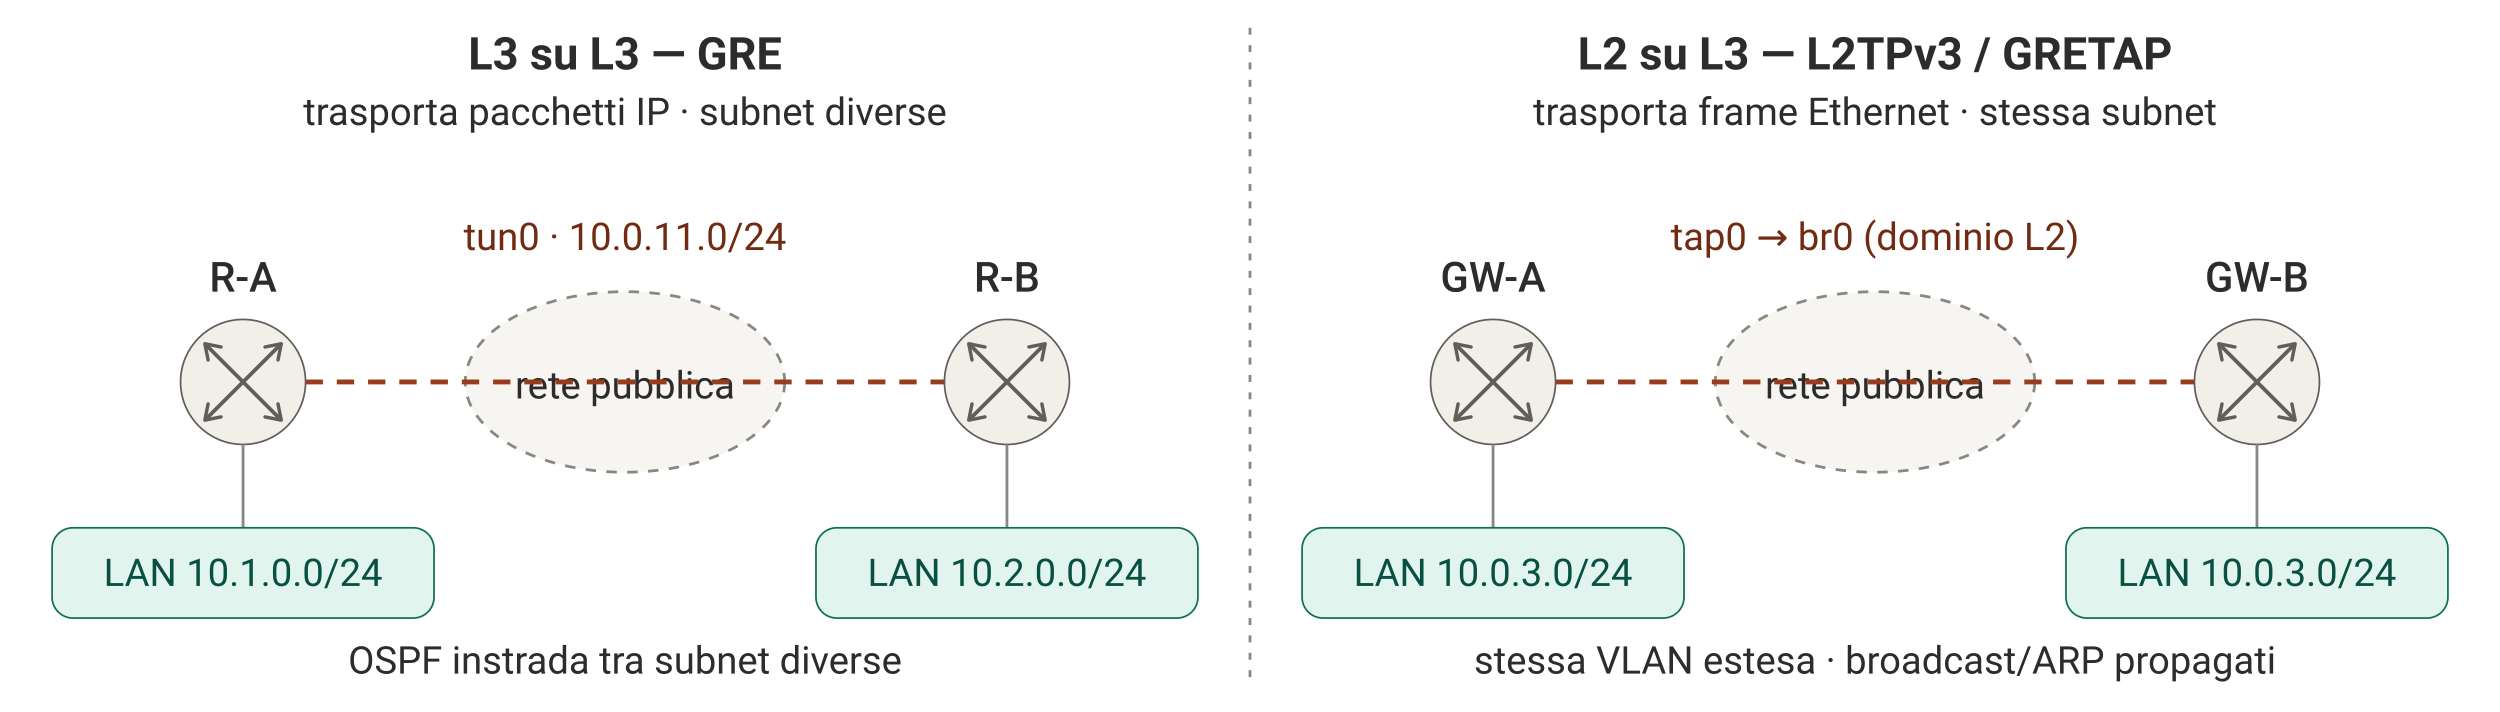
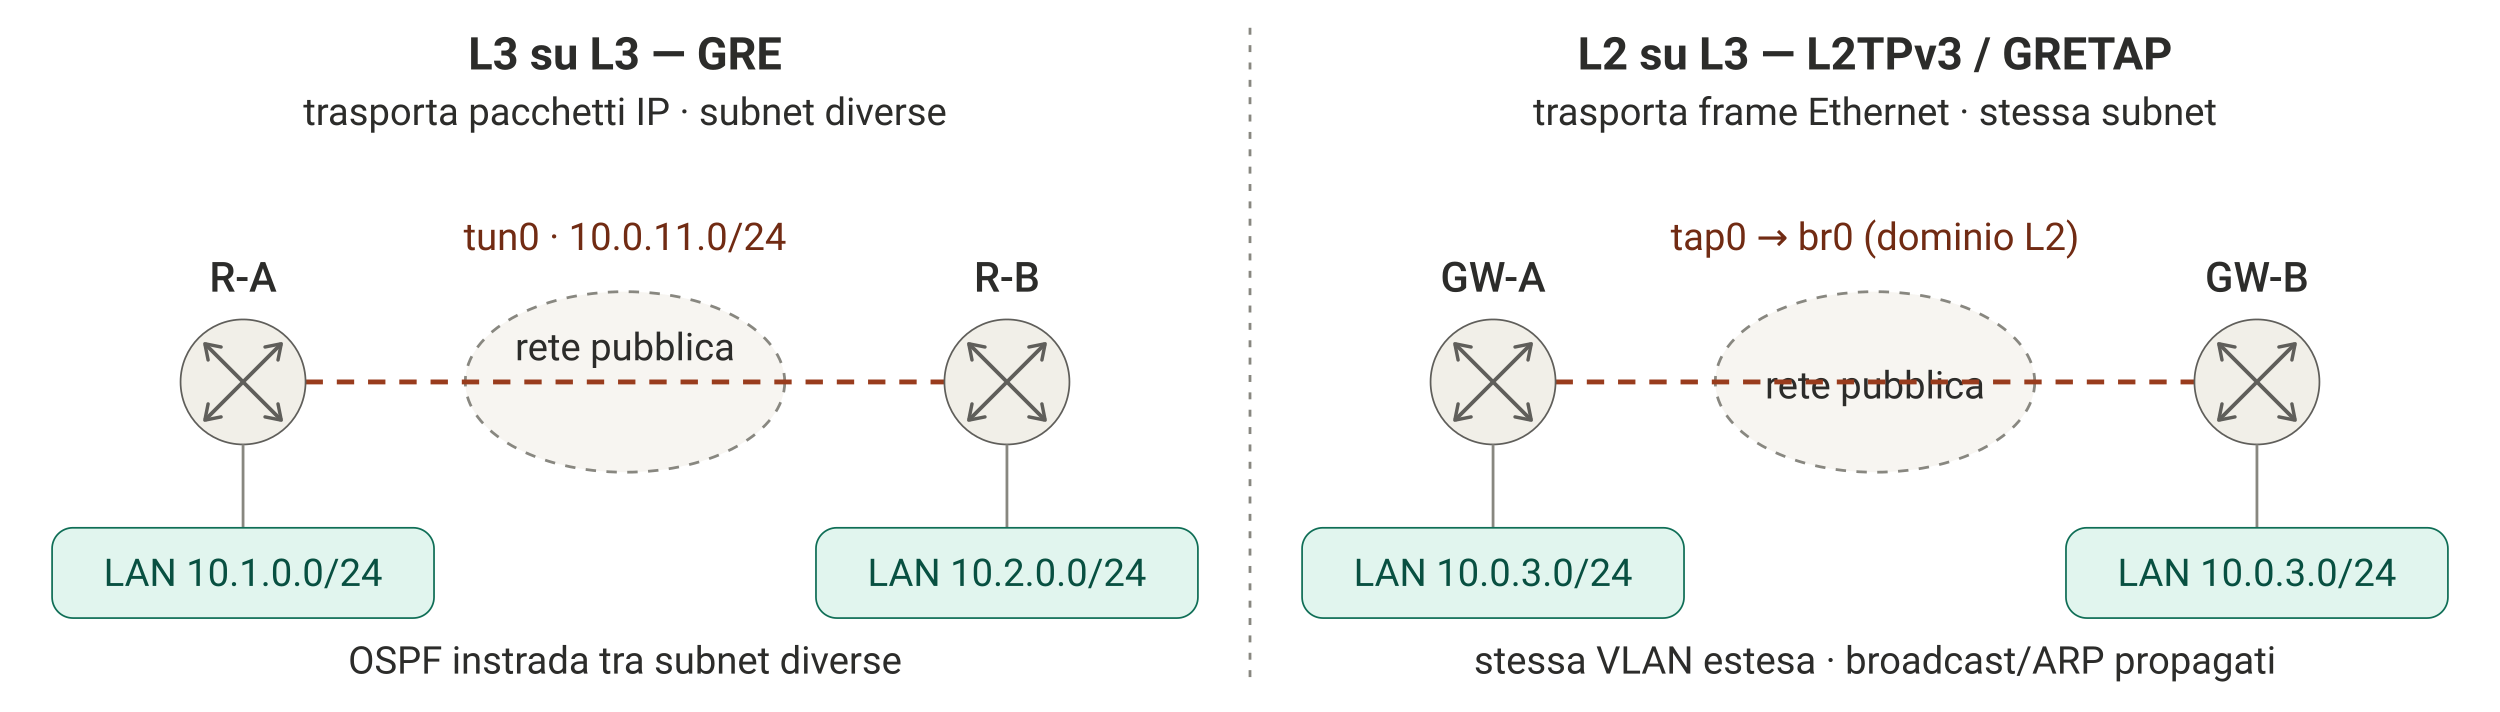
<svg xmlns="http://www.w3.org/2000/svg" width="720" height="205" viewBox="0 0 720 205" role="img">
  <style>
  text{font-family:"Anthropic Sans",system-ui,Segoe UI,Roboto,sans-serif}
  .th{font-size:13px;font-weight:600}
  .tm{font-size:12px;font-weight:500}
  .ts{font-size:11px;font-weight:400}
  .gl{stroke:#5F5E5A;stroke-width:1.1;fill:none}
  .tun{stroke:#993C1D;stroke-width:1.4;stroke-dasharray:5 4;fill:none}
  .pub{fill:#F1EFE8;fill-opacity:.6;stroke:#888780;stroke-width:.8;stroke-dasharray:3 3}
  .div{stroke:#888780;stroke-width:.8;stroke-dasharray:2 3}
  .ln{stroke:#888780;stroke-width:.8;fill:none}
  .teal-f{fill:#E1F5EE;stroke:#0F6E56;stroke-width:.5}
  .teal-t{fill:#085041}
  .gray-t{fill:#2C2C2A}
  .coral-t{fill:#712B13}
  .gray-f{fill:#F1EFE8;stroke:#5F5E5A;stroke-width:.5}
  @media (prefers-color-scheme: dark){
    .teal-f{fill:#085041;stroke:#5DCAA5}.teal-t{fill:#9FE1CB}
    .gray-f{fill:#2C2C2A;stroke:#B4B2A9}.gray-t{fill:#D3D1C7}.coral-t{fill:#F5C4B3}
    .gl{stroke:#B4B2A9}.tun{stroke:#F0997B}.pub{fill:#2C2C2A;stroke:#9c9a92}.div{stroke:#9c9a92}.ln{stroke:#9c9a92}
  }
</style>
  <defs>
    <marker id="arrow" viewBox="0 0 10 10" refX="8" refY="5" markerWidth="6" markerHeight="6" orient="auto-start-reverse">
      <path d="M2 1L8 5L2 9" fill="none" stroke="context-stroke" stroke-width="1.5" stroke-linecap="round" stroke-linejoin="round" />
    </marker>
  </defs>
  <line class="div" x1="360" y1="8" x2="360" y2="198" />
  <text class="th gray-t" x="180" y="20" text-anchor="middle">L3 su L3 — GRE</text>
  <text class="ts gray-t" x="180" y="36" text-anchor="middle">trasporta pacchetti IP · subnet diverse</text>
  <text class="ts coral-t" x="180" y="72" text-anchor="middle">tun0 · 10.0.11.0/24</text>
  <ellipse class="pub" cx="180" cy="110" rx="46" ry="26" />
-   <text class="ts gray-t" x="180" y="111" text-anchor="middle" dominant-baseline="central">rete pubblica</text>
+   <text class="ts gray-t" x="180" y="100" text-anchor="middle" dominant-baseline="central">rete pubblica</text>
  <line class="tun" x1="88" y1="110" x2="272" y2="110" />
  <circle class="gray-f" cx="70" cy="110" r="18" />
  <line class="gl" x1="70" y1="110" x2="81" y2="99" marker-end="url(#arrow)" />
  <line class="gl" x1="70" y1="110" x2="59" y2="99" marker-end="url(#arrow)" />
  <line class="gl" x1="70" y1="110" x2="81" y2="121" marker-end="url(#arrow)" />
  <line class="gl" x1="70" y1="110" x2="59" y2="121" marker-end="url(#arrow)" />
  <text class="tm gray-t" x="70" y="84" text-anchor="middle">R-A</text>
  <circle class="gray-f" cx="290" cy="110" r="18" />
  <line class="gl" x1="290" y1="110" x2="301" y2="99" marker-end="url(#arrow)" />
  <line class="gl" x1="290" y1="110" x2="279" y2="99" marker-end="url(#arrow)" />
  <line class="gl" x1="290" y1="110" x2="301" y2="121" marker-end="url(#arrow)" />
  <line class="gl" x1="290" y1="110" x2="279" y2="121" marker-end="url(#arrow)" />
  <text class="tm gray-t" x="290" y="84" text-anchor="middle">R-B</text>
  <line class="ln" x1="70" y1="128" x2="70" y2="152" />
  <line class="ln" x1="290" y1="128" x2="290" y2="152" />
  <rect class="teal-f" x="15" y="152" width="110" height="26" rx="6" />
  <text class="ts teal-t" x="70" y="165" text-anchor="middle" dominant-baseline="central">LAN 10.1.0.0/24</text>
  <rect class="teal-f" x="235" y="152" width="110" height="26" rx="6" />
  <text class="ts teal-t" x="290" y="165" text-anchor="middle" dominant-baseline="central">LAN 10.2.0.0/24</text>
  <text class="ts gray-t" x="180" y="194" text-anchor="middle">OSPF instrada tra subnet diverse</text>
  <text class="th gray-t" x="540" y="20" text-anchor="middle">L2 su L3 — L2TPv3 / GRETAP</text>
  <text class="ts gray-t" x="540" y="36" text-anchor="middle">trasporta frame Ethernet · stessa subnet</text>
  <text class="ts coral-t" x="540" y="72" text-anchor="middle">tap0 → br0 (dominio L2)</text>
  <ellipse class="pub" cx="540" cy="110" rx="46" ry="26" />
  <text class="ts gray-t" x="540" y="111" text-anchor="middle" dominant-baseline="central">rete pubblica</text>
  <line class="tun" x1="448" y1="110" x2="632" y2="110" />
  <circle class="gray-f" cx="430" cy="110" r="18" />
  <line class="gl" x1="430" y1="110" x2="441" y2="99" marker-end="url(#arrow)" />
  <line class="gl" x1="430" y1="110" x2="419" y2="99" marker-end="url(#arrow)" />
  <line class="gl" x1="430" y1="110" x2="441" y2="121" marker-end="url(#arrow)" />
  <line class="gl" x1="430" y1="110" x2="419" y2="121" marker-end="url(#arrow)" />
  <text class="tm gray-t" x="430" y="84" text-anchor="middle">GW-A</text>
  <circle class="gray-f" cx="650" cy="110" r="18" />
  <line class="gl" x1="650" y1="110" x2="661" y2="99" marker-end="url(#arrow)" />
  <line class="gl" x1="650" y1="110" x2="639" y2="99" marker-end="url(#arrow)" />
  <line class="gl" x1="650" y1="110" x2="661" y2="121" marker-end="url(#arrow)" />
  <line class="gl" x1="650" y1="110" x2="639" y2="121" marker-end="url(#arrow)" />
  <text class="tm gray-t" x="650" y="84" text-anchor="middle">GW-B</text>
  <line class="ln" x1="430" y1="128" x2="430" y2="152" />
  <line class="ln" x1="650" y1="128" x2="650" y2="152" />
  <rect class="teal-f" x="375" y="152" width="110" height="26" rx="6" />
  <text class="ts teal-t" x="430" y="165" text-anchor="middle" dominant-baseline="central">LAN 10.0.3.0/24</text>
  <rect class="teal-f" x="595" y="152" width="110" height="26" rx="6" />
  <text class="ts teal-t" x="650" y="165" text-anchor="middle" dominant-baseline="central">LAN 10.0.3.0/24</text>
  <text class="ts gray-t" x="540" y="194" text-anchor="middle">stessa VLAN estesa · broadcast/ARP propagati</text>
</svg>
